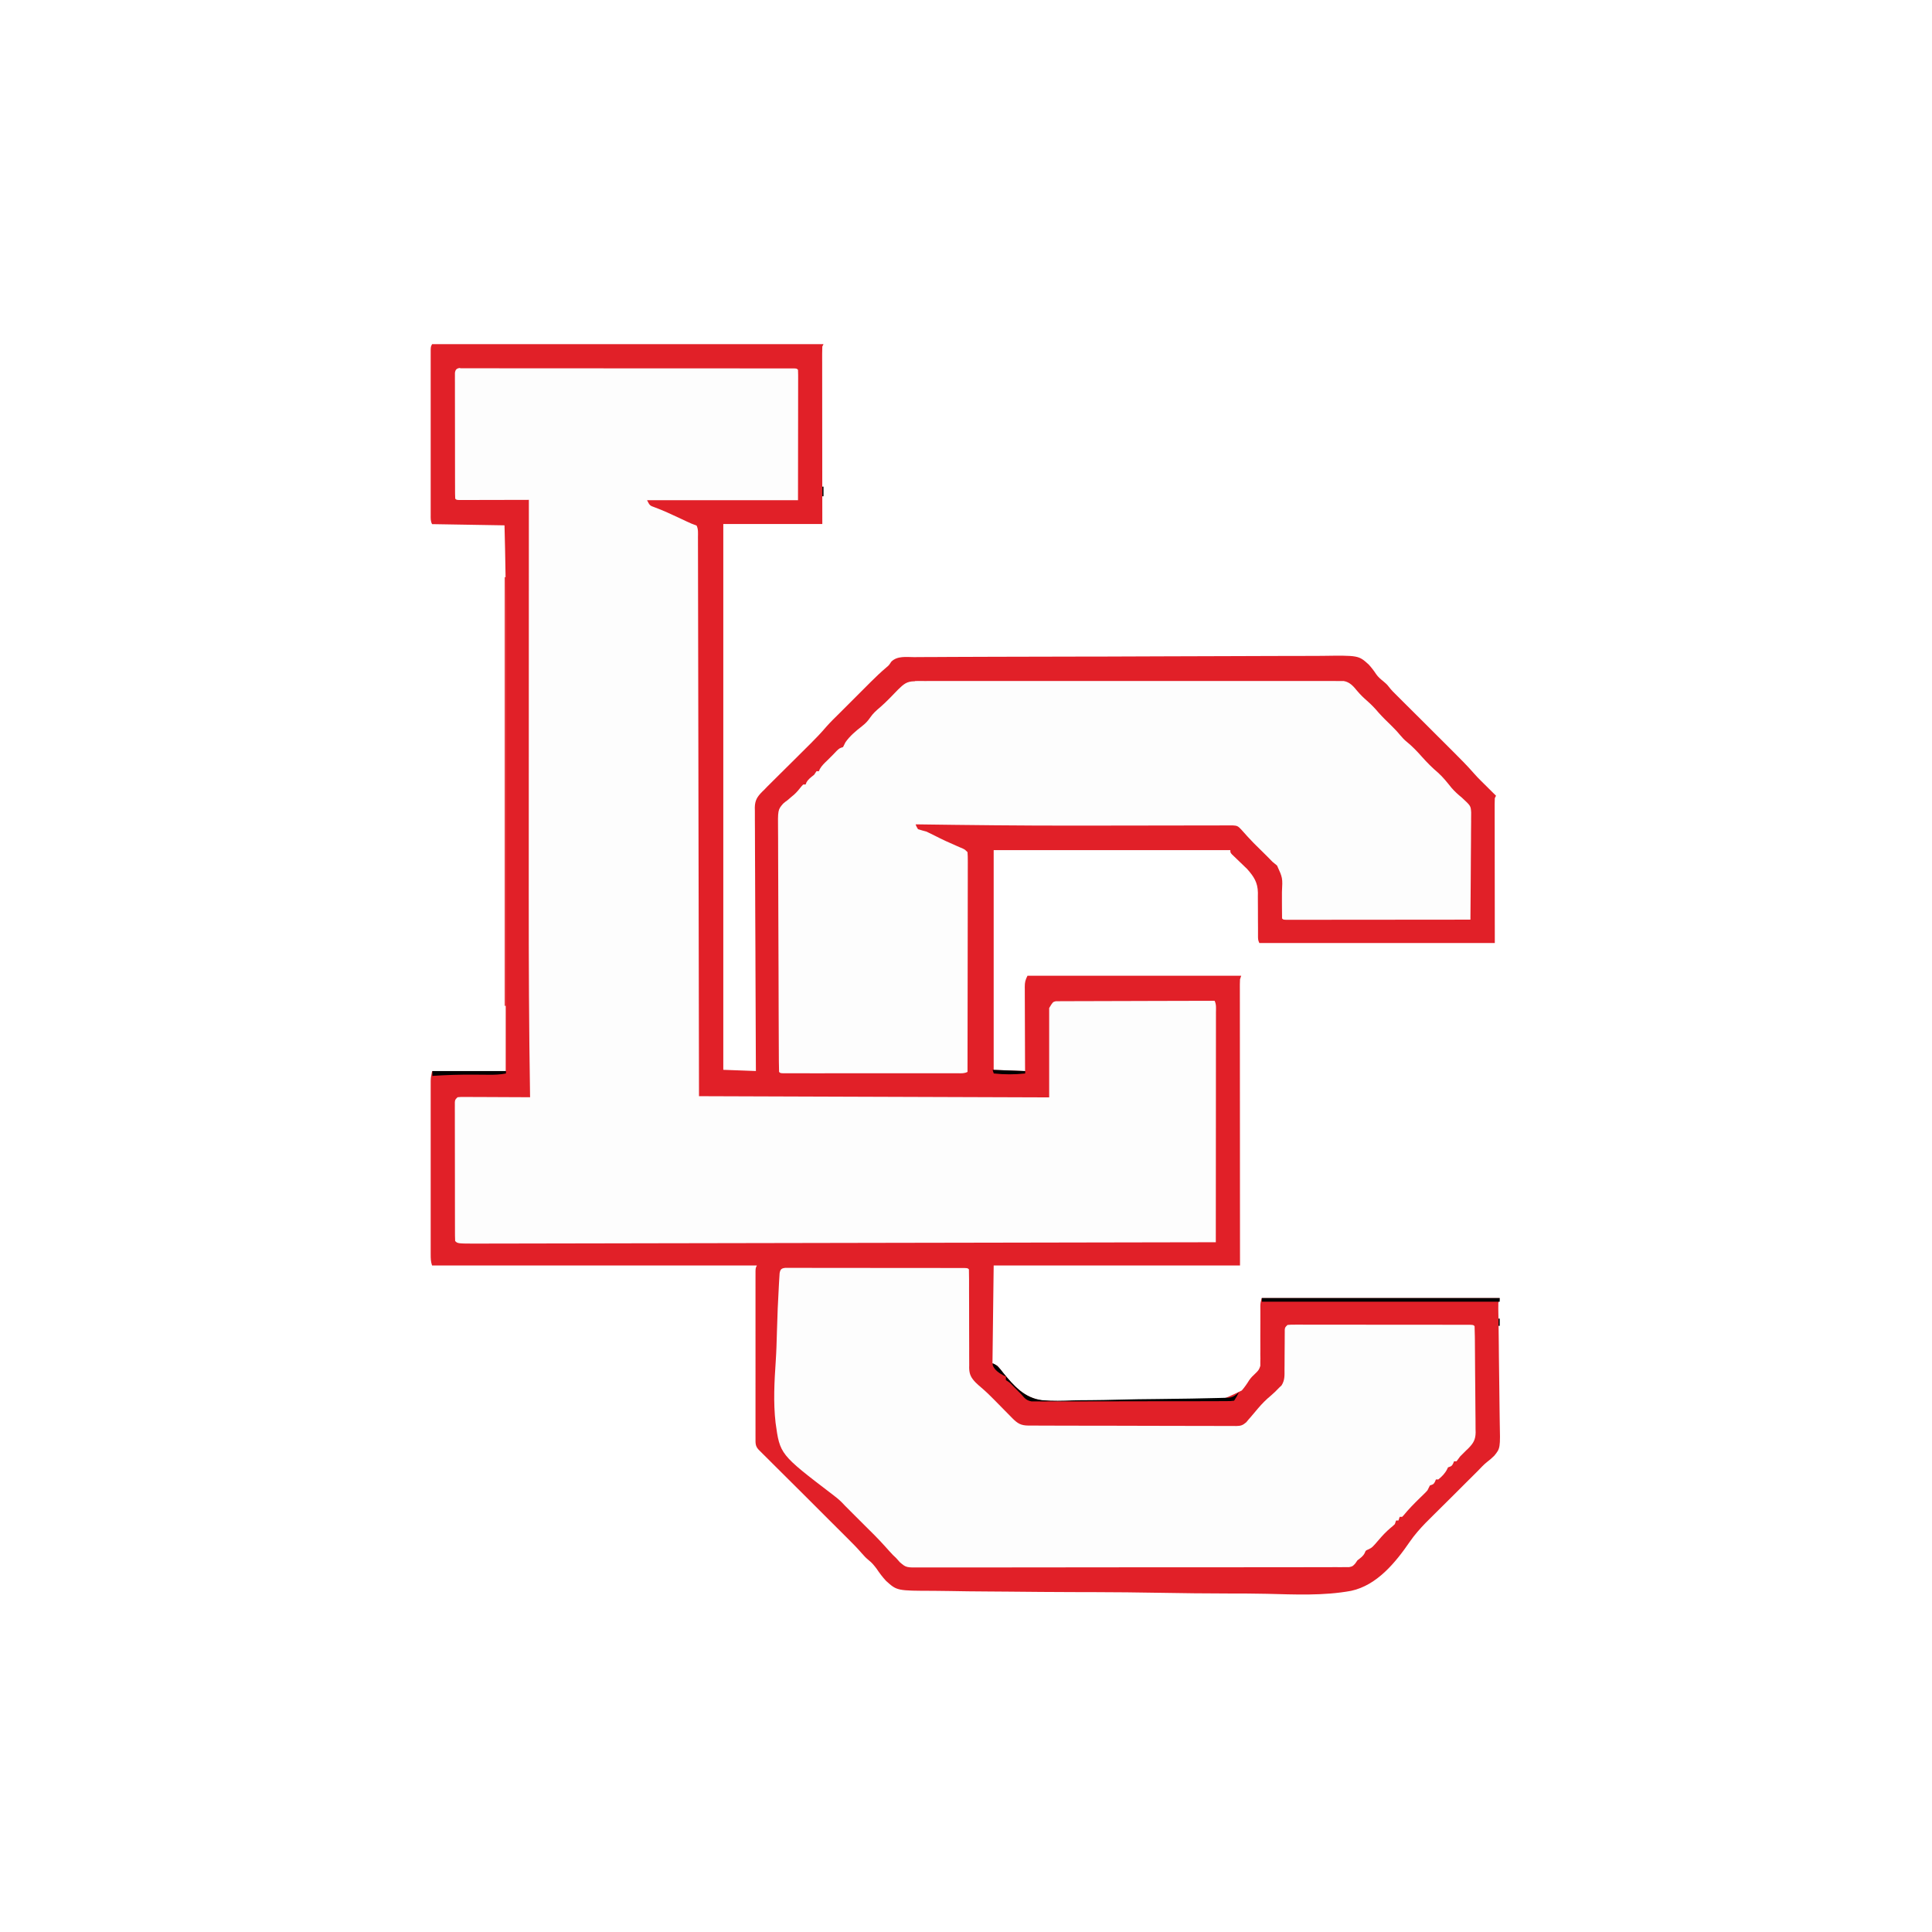
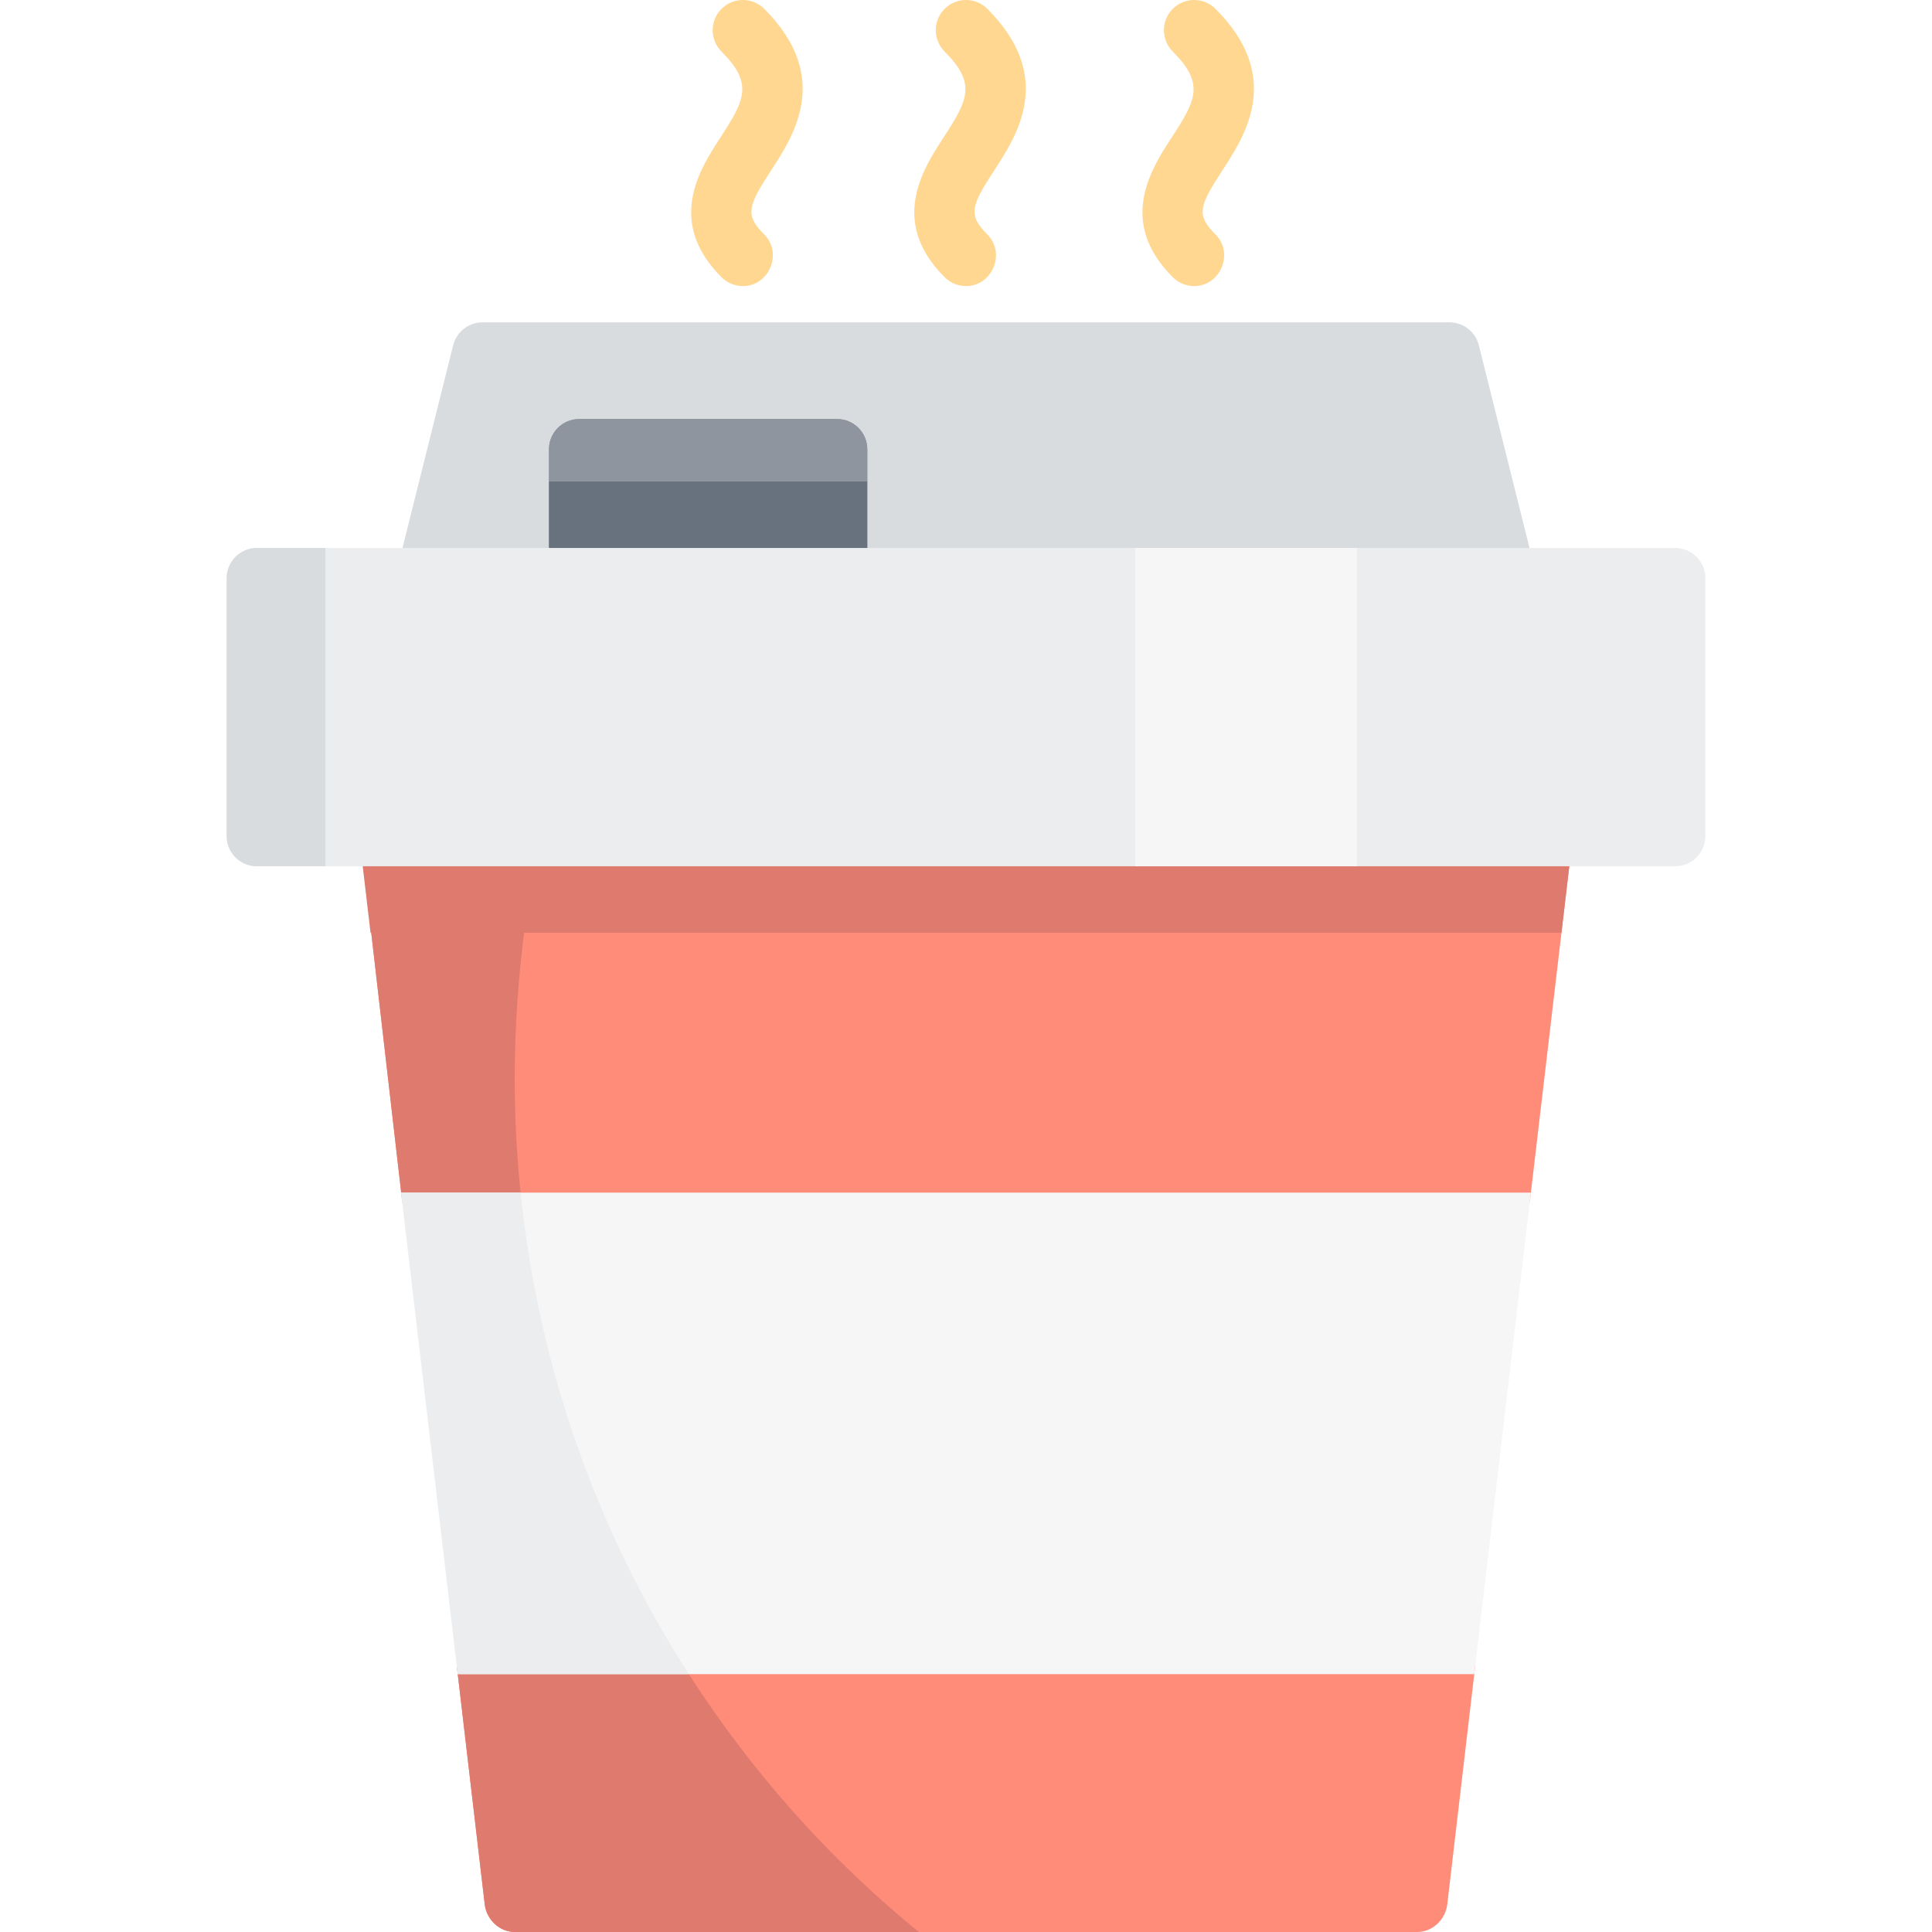
- <svg xmlns="http://www.w3.org/2000/svg" version="1.1" viewBox="0 0 1600 1232" width="1280" height="1280">
-   <path transform="translate(358,101)" d="m0 0h324c-0.33 0.66-0.66 1.32-1 2-0.094 1.94-0.122 3.88-0.12 5.82-0.001 1.24-0.003 2.48-0.004 3.76 0.004 1.38 0.007 2.76 0.011 4.14 2.82e-4 1.45 1.24e-4 2.9-4.43e-4 4.35-2.88e-4 3.94 0.006 7.88 0.013 11.8 0.006 4.11 0.007 8.23 0.008 12.3 0.003 7.79 0.011 15.6 0.021 23.4 0.013 10.5 0.019 21.1 0.025 31.6 0.009 16.6 0.029 33.2 0.048 49.8h-82v452c8.91 0.33 17.8 0.66 27 1-0.015-2.8-0.031-5.6-0.047-8.49-0.139-25.7-0.244-51.4-0.31-77.1-0.009-3.37-0.018-6.74-0.027-10.1-0.002-0.671-0.004-1.34-0.006-2.03-0.03-10.9-0.086-21.7-0.15-32.6-0.066-11.1-0.104-22.3-0.119-33.4-0.009-6.26-0.031-12.5-0.082-18.8-0.048-5.89-0.062-11.8-0.052-17.7-0.002-2.16-0.016-4.32-0.043-6.48-0.035-2.95-0.026-5.91-0.007-8.86-0.02-0.852-0.041-1.7-0.062-2.58 0.105-6.02 1.97-8.97 6.15-13.2 0.577-0.553 1.15-1.11 1.75-1.68 0.839-0.876 1.68-1.75 2.54-2.65 0.781-0.775 1.56-1.55 2.37-2.35 1.35-1.34 1.35-1.34 2.72-2.71 0.468-0.464 0.936-0.928 1.42-1.41 1.49-1.48 2.98-2.96 4.47-4.44 3.69-3.68 7.39-7.35 11.1-11 3.14-3.12 6.27-6.24 9.4-9.36 1.45-1.45 2.91-2.89 4.36-4.33 4.46-4.44 8.75-8.93 12.8-13.7 3.61-4.08 7.51-7.89 11.4-11.7 0.903-0.904 1.81-1.81 2.74-2.74 1.9-1.9 3.8-3.8 5.71-5.7 2.42-2.41 4.83-4.83 7.24-7.25 2.33-2.34 4.67-4.67 7-7 0.855-0.857 1.71-1.71 2.59-2.6 4.25-4.24 8.55-8.34 13.1-12.2 2.2-1.83 2.2-1.83 4.17-4.84 5.01-4.96 12.4-3.8 19-3.76 1.58-0.013 3.16-0.029 4.74-0.048 4.34-0.043 8.67-0.048 13-0.046 4.68-0.005 9.35-0.044 14-0.079 10.2-0.069 20.5-0.092 30.7-0.107 6.39-0.01 12.8-0.029 19.2-0.051 17.7-0.059 35.4-0.108 53.1-0.117 1.7-8.44e-4 1.7-8.44e-4 3.43-0.002 2.3-0.001 4.59-0.002 6.89-0.003 1.14-5.48e-4 2.28-0.001 3.45-0.002 1.14-5.42e-4 2.28-0.001 3.46-0.002 18.5-0.011 37-0.092 55.4-0.204 19-0.114 38-0.172 56.9-0.173 10.7-0.002 21.3-0.027 32-0.114 9.07-0.074 18.1-0.095 27.2-0.05 4.63 0.021 9.25 0.019 13.9-0.049 30.6-0.427 30.6-0.427 39 7.16 2.31 2.53 4.31 5.13 6.18 8 1.66 2.38 3.69 4.11 5.95 5.9 1.82 1.49 3.23 2.79 4.64 4.68 1.99 2.64 4.26 4.82 6.61 7.14 0.91 0.907 1.82 1.81 2.76 2.75 1.01 1.01 2.02 2.01 3.02 3.02 5.65 5.64 11.3 11.3 17 16.9 3.41 3.4 6.82 6.81 10.2 10.2 3.31 3.3 6.63 6.61 9.94 9.92 1.25 1.25 2.51 2.51 3.77 3.76 5.83 5.8 11.6 11.6 17 17.8 1.83 2.13 3.78 4.12 5.77 6.1 0.744 0.741 1.49 1.48 2.26 2.25 1.13 1.12 1.13 1.12 2.28 2.25 0.779 0.775 1.56 1.55 2.36 2.35 1.9 1.89 3.8 3.77 5.7 5.65-0.33 0.66-0.66 1.32-1 2-0.093 1.6-0.122 3.2-0.12 4.8-0.001 1.01-0.003 2.02-0.004 3.06 0.005 1.68 0.005 1.68 0.011 3.38-1.21e-4 1.19-2.41e-4 2.38-3.65e-4 3.61 7.49e-4 3.87 0.008 7.73 0.016 11.6 0.001 2.38 0.002 4.76 0.003 7.14 0.005 8.85 0.019 17.7 0.032 26.5 0.031 29.6 0.031 29.6 0.062 59.9h-195c-1.19-2.38-1.12-3.83-1.11-6.49-5.79e-4 -0.932-0.001-1.86-0.002-2.82 0.002-1.01 0.004-2.02 0.006-3.06-0.013-2.14-0.029-4.28-0.045-6.42-0.023-3.38-0.037-6.75-0.025-10.1 0.009-3.26-0.02-6.51-0.055-9.77 0.018-1.5 0.018-1.5 0.037-3.02-0.147-8.61-3.41-13.4-8.96-19.7-0.958-0.916-0.958-0.916-1.94-1.85-0.703-0.684-1.41-1.37-2.13-2.07-0.713-0.679-1.43-1.36-2.16-2.06-1.45-1.39-2.9-2.78-4.34-4.18-0.632-0.603-1.26-1.21-1.92-1.83-1.37-1.55-1.37-1.55-1.37-3.55h-196v182c8.58 0.33 17.2 0.66 26 1-0.011-2.25-0.021-4.5-0.032-6.82-0.033-7.44-0.055-14.9-0.072-22.3-0.01-4.51-0.025-9.02-0.047-13.5-0.022-4.35-0.034-8.7-0.039-13.1-0.004-1.66-0.011-3.32-0.022-4.98-0.015-2.32-0.017-4.65-0.016-6.97-0.007-0.687-0.014-1.37-0.022-2.08 0.017-3.91 0.433-5.62 2.25-9.26h177c-0.33 0.99-0.66 1.98-1 3-0.089 1.35-0.124 2.71-0.123 4.07-0.002 0.832-0.004 1.66-0.006 2.52 0.003 0.913 0.006 1.83 0.009 2.77-8.54e-4 0.97-0.002 1.94-0.003 2.94-0.002 3.27 0.004 6.53 0.009 9.8 2.82e-4 2.34 1.24e-4 4.67-4.43e-4 7.01-2.88e-4 6.35 0.006 12.7 0.013 19.1 0.006 5.96 0.007 11.9 0.008 17.9 0.002 11.8 0.009 23.6 0.018 35.4 0.009 11.5 0.016 22.9 0.021 34.4 2.68e-4 0.714 5.36e-4 1.43 8.12e-4 2.16 0.002 6.21 0.004 12.4 0.007 18.6 0.009 26.8 0.029 53.5 0.048 80.3h-204c-0.33 26.7-0.66 53.5-1 81 1.32 0.66 2.64 1.32 4 2 1.64 1.89 3.18 3.79 4.71 5.77 8.93 10.9 17.8 21 32.4 23 8.38 0.807 16.8 0.666 25.2 0.431 4.62-0.105 9.24-0.071 13.9-0.058 7.74 0.002 15.5-0.098 23.2-0.265 8.91-0.191 17.8-0.232 26.7-0.192 8.64 0.037 17.3-0.018 25.9-0.118 3.65-0.042 7.29-0.055 10.9-0.044 21.3 0.905 21.3 0.905 39.6-8.04 2.28-2.67 4.23-5.43 6.06-8.43 1.51-2.21 3.2-3.86 5.17-5.67 2.31-2.23 3.13-3.1 4.08-6.25-7.96e-4 -0.949-0.002-1.9-0.002-2.88 0.016-1.09 0.033-2.18 0.049-3.3-0.026-1.73-0.026-1.73-0.053-3.5 0.01-1.2 0.02-2.4 0.03-3.64 0.025-3.82 0.003-7.65-0.022-11.5 0.007-3.84 0.023-7.67 0.042-11.5 0.008-2.38 0.008-4.77-0.003-7.15-0.004-1.62-0.004-1.62-0.008-3.27-0.006-0.947-0.011-1.89-0.017-2.87 0.111-2.52 0.111-2.52 1.11-6.52h197c-0.33 1.32-0.66 2.64-1 4-0.065 1.66-0.075 3.33-0.046 4.99 0.022 1.51 0.022 1.51 0.044 3.05 0.031 1.65 0.031 1.65 0.063 3.33 0.036 2.41 0.072 4.82 0.108 7.22 0.02 1.28 0.041 2.55 0.062 3.87 0.059 4 0.104 8.01 0.142 12 0.006 0.677 0.013 1.35 0.019 2.05 0.026 2.79 0.051 5.58 0.077 8.38 0.072 7.91 0.162 15.8 0.307 23.7 0.115 6.29 0.19 12.6 0.219 18.9 0.017 3.32 0.059 6.64 0.138 9.96 0.524 22.9 0.524 22.9-4.52 29.1-1.88 1.9-3.91 3.6-6.03 5.22-2.74 2.17-5.07 4.75-7.49 7.26-1.02 1.03-2.05 2.05-3.08 3.07-2.21 2.19-4.41 4.38-6.61 6.57-3.55 3.53-7.1 7.07-10.6 10.6-4.14 4.11-8.27 8.23-12.4 12.3-1.63 1.63-3.27 3.25-4.91 4.88-1.02 1.01-2.03 2.02-3.05 3.04-0.875 0.87-1.75 1.74-2.65 2.64-4.76 4.95-9.21 9.96-13.1 15.6-11.8 17.2-27.2 36.1-48.6 40.7-22.8 4.21-46.7 3.03-69.7 2.47-10.6-0.249-21.2-0.26-31.8-0.265-18.9-0.016-37.9-0.234-56.8-0.572-18.3-0.327-36.6-0.518-55-0.554-1.13-0.002-2.27-0.004-3.43-0.007-1.7-0.003-1.7-0.003-3.43-0.007-2.28-0.004-4.55-0.009-6.83-0.013-1.12-0.002-2.25-0.004-3.4-0.007-17.6-0.04-35.1-0.2-52.7-0.375-6.33-0.061-12.7-0.106-19-0.139-10-0.052-20.1-0.156-30.1-0.367-4.57-0.095-9.14-0.167-13.7-0.169-30.2-0.046-30.2-0.046-39.2-8.14-3.02-3.24-5.57-6.65-8.01-10.3-2.03-2.64-3.69-4.76-6.31-6.81-2.28-1.86-3.95-3.57-5.83-5.79-3.89-4.5-8.03-8.7-12.3-12.9-0.809-0.808-1.62-1.62-2.45-2.45-1.74-1.74-3.49-3.48-5.23-5.21-2.76-2.75-5.51-5.5-8.27-8.25-5.84-5.83-11.7-11.7-17.5-17.5-6.79-6.77-13.6-13.5-20.4-20.3-2.72-2.71-5.44-5.42-8.17-8.13-1.66-1.65-3.31-3.3-4.97-4.96-0.762-0.756-1.52-1.51-2.31-2.29-0.69-0.69-1.38-1.38-2.09-2.09-0.602-0.6-1.2-1.2-1.82-1.82-2.76-3-2.53-5.36-2.53-9.33-0.003-1.24-0.006-2.47-0.009-3.75 0.002-1.38 0.004-2.76 0.006-4.13-0.001-1.45-0.003-2.89-0.005-4.34-0.005-3.93-0.003-7.86 3.79e-4 -11.8 0.003-4.11 1.85e-4 -8.22-0.001-12.3-0.002-6.9 5.83e-4 -13.8 0.005-20.7 0.005-7.99 0.004-16-0.002-24-0.005-6.85-0.005-13.7-0.003-20.5 0.002-4.09 0.002-8.19-0.002-12.3-0.003-3.85-8.98e-4 -7.7 0.005-11.5 0.001-1.41 9.36e-4 -2.83-0.001-4.24-0.003-1.93 0.001-3.85 0.006-5.78 3.77e-4 -1.08 7.54e-4 -2.16 0.001-3.27 0.126-2.54 0.126-2.54 1.13-4.54h-269c-1.09-3.28-1.13-5.68-1.13-9.14-0.004-1.93-0.004-1.93-0.009-3.89 0.002-1.43 0.004-2.85 0.006-4.28-0.001-1.5-0.003-3-0.005-4.5-0.005-4.08-0.003-8.15 3.79e-4 -12.2 0.003-4.26 1.84e-4 -8.53-0.001-12.8-0.002-7.16 5.81e-4 -14.3 0.005-21.5 0.005-8.28 0.004-16.6-0.002-24.8-0.005-7.11-0.005-14.2-0.003-21.3 0.002-4.25 0.002-8.49-0.002-12.7-0.003-3.99-8.81e-4 -7.99 0.005-12 0.001-1.47 9.44e-4 -2.93-0.001-4.4-0.003-2 0.001-4 0.006-6 3.77e-4 -1.12 7.54e-4 -2.24 0.001-3.39 0.126-3 0.126-3 1.13-8h61c0.023-51.4 0.041-103 0.051-154 0.001-6.09 0.003-12.2 0.004-18.3 3.93e-4 -1.82 3.93e-4 -1.82 7.95e-4 -3.67 0.004-19.5 0.012-39.1 0.021-58.6 0.009-20.1 0.015-40.2 0.017-60.3 0.001-12.4 0.006-24.7 0.014-37.1 0.005-8.52 0.007-17 0.006-25.6-6.3e-4 -4.89 2.16e-4 -9.78 0.006-14.7 0.028-26.6-0.424-53.2-1.12-79.8-29.7-0.495-29.7-0.495-60-1-1.34-2.68-1.13-4.73-1.13-7.73-0.004-1.83-0.004-1.83-0.009-3.7 0.002-1.36 0.004-2.72 0.006-4.08-0.001-1.43-0.003-2.85-0.005-4.28-0.005-3.88-0.003-7.76 3.79e-4 -11.6 0.003-4.05 1.85e-4 -8.1-0.001-12.2-0.002-6.81 5.83e-4 -13.6 0.005-20.4 0.005-7.88 0.004-15.8-0.002-23.6-0.005-6.75-0.005-13.5-0.003-20.3 0.002-4.04 0.002-8.08-0.002-12.1-0.003-3.8-8.97e-4 -7.59 0.005-11.4 0.001-1.4 9.36e-4 -2.79-0.001-4.19-0.003-1.9 0.001-3.8 0.006-5.7 3.77e-4 -1.06 7.54e-4 -2.13 0.001-3.23 0.126-2.51 0.126-2.51 1.13-4.51z" fill="#E12028" />
-   <path transform="translate(381 121)" d="m0 0c1.28 3.26e-4 1.28 3.26e-4 2.58 6.59e-4 0.982-0.005 1.96-0.009 2.98-0.014 1.63 0.008 1.63 0.008 3.29 0.016 1.15-0.002 2.3-0.005 3.48-0.007 3.2-0.005 6.39-3.29e-4 9.59 0.008 3.44 0.007 6.89 0.002 10.3-0.002 6.75-0.005 13.5 6.09e-4 20.3 0.01 7.85 0.01 15.7 0.01 23.6 0.01 14-5.01e-4 28 0.009 42 0.023 13.6 0.014 27.2 0.021 40.8 0.021 0.838-4e-5 1.68-7.99e-5 2.54-1.21e-4 0.837-4.04e-5 1.67-8.07e-5 2.54-1.22e-4 15.5-6.89e-4 30.9 0.005 46.4 0.014 5.48 0.003 11 0.004 16.4 0.005 6.67 6.81e-4 13.3 0.005 20 0.014 3.41 0.005 6.82 0.008 10.2 0.006 3.69-4.87e-4 7.37 0.005 11.1 0.012 1.09-0.002 2.18-0.003 3.3-0.005 0.98 0.003 1.96 0.006 2.97 0.01 1.28 0.001 1.28 0.001 2.58 0.002 1.92 0.126 1.92 0.126 2.92 1.13 0.096 1.4 0.122 2.81 0.12 4.22 0.001 0.908 0.003 1.82 0.004 2.75-0.004 1.01-0.007 2.02-0.011 3.06 1.81e-4 1.61 1.81e-4 1.61 3.65e-4 3.24-7.49e-4 3.48-0.008 6.97-0.016 10.5-0.001 2.14-0.002 4.29-0.003 6.43-0.005 7.97-0.019 15.9-0.032 23.9-0.021 17.8-0.041 35.6-0.062 53.9h-125c2.15 4.3 2.27 4.49 6.44 5.94 7.01 2.58 13.7 5.73 20.5 8.9 0.675 0.316 1.35 0.632 2.04 0.958 1.33 0.625 2.66 1.25 3.99 1.88 2.66 1.25 5.25 2.39 8.04 3.32 1.53 3.06 1.14 6.25 1.14 9.6 0.003 0.798 0.006 1.6 0.009 2.42 0.008 2.7 0.01 5.4 0.011 8.1 0.005 1.94 0.01 3.89 0.015 5.83 0.014 5.37 0.021 10.7 0.027 16.1 0.008 5.78 0.022 11.6 0.035 17.3 0.022 10 0.04 20 0.056 30.1 0.023 14.5 0.051 29 0.08 43.5 0.048 23.5 0.091 47 0.131 70.5 0.039 22.8 0.081 45.7 0.125 68.5 0.003 1.44 0.006 2.87 0.008 4.31 0.021 11.1 0.043 22.2 0.065 33.3 0.106 54.5 0.202 109 0.299 163 95.7 0.33 191 0.66 290 1v-74c3-5 3-5 5.46-5.63 0.985-0.003 1.97-0.006 2.99-0.008 1.13-0.015 2.26-0.031 3.43-0.046 1.24 0.009 2.48 0.017 3.76 0.026 1.31-0.011 2.61-0.021 3.96-0.032 3.59-0.028 7.17-0.026 10.8-0.018 3.75 0.003 7.5-0.022 11.2-0.044 7.1-0.037 14.2-0.05 21.3-0.053 8.08-0.005 16.2-0.038 24.2-0.073 16.6-0.072 33.2-0.108 49.9-0.122 1.55 3.1 1.13 6.36 1.12 9.76 8.54e-4 0.81 0.002 1.62 0.003 2.46 0.002 2.73-0.004 5.46-0.009 8.19-2.82e-4 1.95-1.24e-4 3.9 4.43e-4 5.85 2.88e-4 5.31-0.006 10.6-0.013 15.9-0.006 5.54-0.007 11.1-0.008 16.6-0.003 10.5-0.011 21-0.021 31.5-0.011 12-0.017 23.9-0.022 35.9-0.011 24.6-0.028 49.2-0.05 73.8-59 0.112-118 0.224-177 0.328-0.873 0.002-1.75 0.003-2.64 0.005-19 0.034-37.9 0.067-56.9 0.1-9.3 0.016-18.6 0.033-27.9 0.049-0.926 0.002-1.85 0.003-2.8 0.005-30 0.053-60 0.109-90 0.166-30.8 0.059-61.7 0.115-92.5 0.167-4.35 0.007-8.71 0.015-13.1 0.022-0.857 0.001-1.71 0.003-2.6 0.004-13.8 0.024-27.6 0.05-41.4 0.079-13.9 0.028-27.7 0.053-41.6 0.074-8.24 0.013-16.5 0.028-24.7 0.047-6.15 0.014-12.3 0.023-18.5 0.03-2.49 0.004-4.98 0.009-7.47 0.016-3.38 0.01-6.76 0.013-10.1 0.015-0.971 0.004-1.94 0.008-2.94 0.013-15.7-0.014-15.7-0.014-17.8-2.12-0.1-1.51-0.131-3.03-0.134-4.55-0.004-0.983-0.009-1.97-0.013-2.98 4.53e-4 -1.09 9.06e-4 -2.17 0.001-3.29-0.003-1.14-0.007-2.28-0.01-3.45-0.01-3.78-0.011-7.57-0.013-11.4-0.003-2.62-0.007-5.23-0.01-7.85-0.006-5.49-0.008-11-0.007-16.5 6.01e-4 -6.36-0.01-12.7-0.026-19.1-0.015-6.11-0.018-12.2-0.018-18.3-0.001-2.6-0.006-5.2-0.013-7.81-0.01-3.63-0.007-7.26-8.95e-4 -10.9-0.006-1.09-0.011-2.17-0.017-3.29 0.004-0.986 0.008-1.97 0.013-2.99-5.45e-4 -0.86-0.001-1.72-0.002-2.61 0.249-2.07 0.249-2.07 2.25-4.07 2.52-0.241 2.52-0.241 5.73-0.227 1.22 2.42e-4 2.44 4.83e-4 3.69 7.32e-4 1.29 0.01 2.57 0.021 3.89 0.031 1.77 0.003 1.77 0.003 3.57 0.006 2.6 0.006 5.19 0.017 7.79 0.033 6.99 0.042 14 0.069 21 0.097 1.4 0.006 2.79 0.011 4.19 0.017 3.39 0.014 6.77 0.028 10.2 0.042-0.012-0.758-0.025-1.52-0.037-2.3-0.881-54.8-1.1-110-1.07-164 0.007-11.4 0.009-22.8 0.01-34.2 0.002-20.3 0.009-40.7 0.018-61 0.009-19.7 0.016-39.4 0.021-59.1 2.63e-4 -1.23 5.25e-4 -2.45 7.96e-4 -3.71 0.001-6.15 0.003-12.3 0.004-18.4 0.01-50.6 0.028-101 0.05-152-0.749 0.002-1.5 0.004-2.27 0.007-7.05 0.02-14.1 0.035-21.1 0.045-3.62 0.005-7.25 0.012-10.9 0.024-3.49 0.011-6.99 0.017-10.5 0.019-1.99 0.003-3.98 0.011-5.96 0.018-1.2 7.55e-5 -2.4 1.51e-4 -3.64 2.29e-4 -1.6 0.003-1.6 0.003-3.22 0.007-2.4-0.12-2.4-0.12-3.4-1.12-0.1-1.37-0.131-2.75-0.134-4.13-0.004-0.89-0.009-1.78-0.013-2.7 4.53e-4 -0.984 9.06e-4 -1.97 0.001-2.98-0.003-1.03-0.007-2.06-0.01-3.12-0.01-3.43-0.011-6.85-0.013-10.3-0.003-2.37-0.007-4.74-0.01-7.11-6e-3 -4.98-0.008-9.95-0.007-14.9 1.02e-4 -6.39-0.014-12.8-0.031-19.2-0.011-4.9-0.013-9.79-0.013-14.7-0.001-2.36-0.006-4.71-0.013-7.07-0.01-3.29-0.007-6.58-8.95e-4 -9.87-0.006-0.982-0.011-1.96-0.017-2.98 0.004-0.893 0.008-1.79 0.013-2.71-5.45e-4 -0.779-0.001-1.56-0.002-2.36 0.374-2.86 1.47-3.8 4.3-4.15z" fill="#FDFDFD" />
-   <path transform="translate(758 380)" d="m0 0c1.27-0.01 2.55-0.021 3.86-0.032 1.41 0.009 2.82 0.018 4.24 0.027 1.5-0.005 3-0.011 4.51-0.019 4.13-0.017 8.26-0.008 12.4 0.004 4.45 0.009 8.91-0.005 13.4-0.016 8.72-0.018 17.4-0.014 26.2-0.002 7.09 0.009 14.2 0.01 21.3 0.006 1.01-6.13e-4 2.02-0.001 3.05-0.002 2.05-0.001 4.1-0.003 6.14-0.004 19.2-0.011 38.4 0.002 57.6 0.023 16.5 0.018 33 0.015 49.5-0.004 19.1-0.021 38.3-0.03 57.4-0.018 2.04 0.001 4.08 0.003 6.12 0.004 1 6.17e-4 2.01 0.001 3.04 0.002 7.08 0.003 14.2-0.002 21.2-0.012 8.63-0.011 17.3-0.008 25.9 0.013 4.4 0.011 8.81 0.015 13.2 0.001 4.03-0.012 8.06-0.005 12.1 0.016 1.46 0.004 2.92 0.002 4.38-0.007 1.98-0.012 3.96 0.003 5.94 0.019 1.1 6.49e-4 2.2 0.001 3.34 0.002 5.11 0.87 8.03 4.38 11.2 8.25 2.57 3.02 5.25 5.66 8.25 8.25 3.47 3.01 6.45 6.15 9.41 9.66 3.29 3.7 6.84 7.14 10.4 10.6 2.6 2.56 5.08 5.13 7.39 7.95 1.86 2.24 3.57 4.04 5.82 5.86 4.56 3.71 8.53 7.92 12.4 12.3 4.18 4.66 8.41 8.97 13.2 13 4.23 3.78 7.75 8.28 11.3 12.7 2.63 3.02 5.42 5.5 8.5 8.03 7.3 6.75 7.3 6.75 7.66 12.2 0.014 1.66 0.001 3.31-0.034 4.97 7.3e-4 0.908 0.001 1.82 0.002 2.75-0.003 2.99-0.042 5.97-0.082 8.96-0.009 2.08-0.016 4.15-0.021 6.23-0.019 5.45-0.068 10.9-0.124 16.4-0.051 5.57-0.074 11.1-0.099 16.7-0.054 10.9-0.139 21.8-0.244 32.8-20.2 0.023-40.4 0.041-60.6 0.052-9.37 0.005-18.7 0.012-28.1 0.024-8.17 0.01-16.3 0.016-24.5 0.019-4.33 0.001-8.66 0.004-13 0.012-4.07 0.007-8.14 0.009-12.2 0.007-1.5 2.76e-4 -3 0.002-4.49 0.006-2.04 0.005-4.07 0.003-6.11 0.001-1.14 9.22e-4 -2.28 0.002-3.46 0.003-2.54-0.123-2.54-0.123-3.54-1.12-0.074-2.79-0.088-5.56-0.07-8.35-0.009-1.74-0.019-3.48-0.031-5.21-0.017-2.74-0.024-5.48 0.002-8.23 0.612-11.8 0.612-11.8-4.04-22-1.25-1.09-2.54-2.15-3.86-3.17-1.13-1.14-2.25-2.29-3.35-3.45-1.09-1.08-2.18-2.16-3.27-3.24-0.82-0.813-0.82-0.813-1.66-1.64-2.43-2.41-4.86-4.81-7.29-7.21-3.54-3.59-6.86-7.37-10.2-11.1-2.58-2.72-3.29-3.29-7.01-3.45-1.81 0.003-1.81 0.003-3.66 0.007-0.672-1.49e-4 -1.34-2.98e-4 -2.04-4.51e-4 -2.27 6.98e-4 -4.53 0.009-6.8 0.016-1.62 0.002-3.25 0.003-4.87 0.004-3.52 0.003-7.04 0.009-10.6 0.018-5.67 0.014-11.3 0.019-17 0.024-14.2 0.013-28.3 0.037-42.5 0.061-13.8 0.024-27.5 0.042-41.3 0.052-1.46 0.001-1.46 0.001-2.95 0.002-43.5 0.033-87-0.436-131-1.06 0.777 2 0.777 2 2 4 2.31 0.75 4.65 1.41 7 2 2.32 1.07 4.61 2.2 6.88 3.38 6.11 3.13 12.3 5.99 18.6 8.68 0.812 0.352 1.62 0.704 2.46 1.07 1.1 0.468 1.1 0.468 2.21 0.945 1.85 0.93 1.85 0.93 3.85 2.93 0.193 2.42 0.261 4.73 0.241 7.15 0.002 0.745 0.003 1.49 0.005 2.26 0.003 2.51-0.008 5.02-0.019 7.53-5.64e-4 1.79-2.48e-4 3.59 8.85e-4 5.38 5.76e-4 4.88-0.011 9.76-0.025 14.6-0.013 5.1-0.014 10.2-0.016 15.3-0.006 9.65-0.023 19.3-0.043 29-0.022 11-0.033 22-0.043 33-0.021 22.6-0.056 45.2-0.101 67.8-2.75 1.38-4.96 1.13-8.04 1.13-1.29 0.003-2.58 0.006-3.91 0.009-1.44-0.002-2.87-0.004-4.31-0.006-1.51 0.001-3.01 0.003-4.52 0.005-4.1 0.005-8.19 0.003-12.3-3.79e-4 -4.28-0.003-8.56-1.86e-4 -12.8 0.001-7.19 0.002-14.4-5.83e-4 -21.6-0.005-8.32-0.005-16.6-0.004-25 0.002-7.13 0.005-14.3 0.005-21.4 0.003-4.27-0.002-8.53-0.002-12.8 0.002-4.01 0.003-8.02 9.04e-4 -12-0.005-1.48-0.001-2.95-9.33e-4 -4.43 0.001-2.01 0.003-4.01-0.001-6.02-0.006-1.69-5.66e-4 -1.69-5.66e-4 -3.41-0.001-2.51-0.126-2.51-0.126-3.51-1.13-0.113-2.78-0.161-5.53-0.167-8.3-0.009-1.32-0.009-1.32-0.018-2.67-0.018-2.98-0.029-5.95-0.04-8.93-0.011-2.13-0.023-4.25-0.035-6.38-0.037-7-0.062-14-0.085-21-0.006-1.79-0.006-1.79-0.012-3.61-0.036-11.2-0.068-22.4-0.089-33.7-0.028-14.4-0.078-28.7-0.16-43.1-0.056-10.1-0.085-20.2-0.094-30.3-0.006-6.03-0.024-12.1-0.071-18.1-0.044-5.68-0.054-11.4-0.039-17-3.29e-4 -2.08-0.013-4.16-0.038-6.25-0.203-17.7-0.203-17.7 4.18-22.8 1.82-1.57 1.82-1.57 3.67-2.89 1.19-1.02 2.38-2.04 3.56-3.06 0.572-0.468 1.14-0.936 1.73-1.42 2.43-2.17 4.42-4.64 6.44-7.2 0.416-0.436 0.833-0.871 1.26-1.32h2c0.227-0.577 0.454-1.15 0.688-1.75 1.64-2.82 3.75-4.26 6.31-6.25 0.66-0.99 1.32-1.98 2-3h2c0.227-0.557 0.454-1.11 0.688-1.69 1.69-2.97 3.84-4.96 6.31-7.31 0.825-0.825 1.65-1.65 2.5-2.5 0.825-0.825 1.65-1.65 2.5-2.5 1.3-1.36 1.3-1.36 2.62-2.75 2.38-2.25 2.38-2.25 5.38-3.25 0.704-1.31 1.36-2.65 2-4 3.71-5.28 8.63-9.36 13.7-13.3 2.72-2.13 4.79-4.21 6.7-7.06 2.37-3.5 5.15-5.97 8.38-8.67 5.2-4.52 9.93-9.58 14.7-14.5 4.6-4.48 7.17-6.94 13.8-6.95z" fill="#FDFDFD" />
-   <path transform="translate(651 866)" d="m0 0c1.69 8.17e-4 1.69 8.17e-4 3.41 0.002 1.29-0.004 2.58-0.008 3.91-0.013 1.44 0.005 2.87 0.011 4.31 0.017 1.51-0.001 3.01-0.003 4.52-0.006 4.1-0.005 8.19 0.003 12.3 0.013 4.28 0.009 8.56 0.007 12.8 0.007 7.19 9.37e-4 14.4 0.01 21.6 0.023 8.32 0.016 16.6 0.021 25 0.02 7.99-6.09e-4 16 0.004 24 0.013 3.41 0.004 6.81 0.005 10.2 0.006 4.01 1e-3 8.02 0.007 12 0.017 1.48 0.003 2.95 0.004 4.43 0.004 2.01-4.87e-4 4.01 0.006 6.02 0.012 1.12 0.002 2.25 0.003 3.41 0.005 2.51 0.129 2.51 0.129 3.51 1.13 0.093 2.7 0.122 5.38 0.11 8.08 5.43e-4 1.76 0.001 3.51 0.002 5.27-0.001 0.937-0.003 1.87-0.004 2.84-0.004 4.95 0.022 9.89 0.043 14.8 0.024 6.3 0.04 12.6 0.025 18.9-0.012 5.08 0.006 10.2 0.042 15.3 0.009 1.94 0.007 3.87-0.006 5.81-0.017 2.72 0.003 5.43 0.032 8.15-0.014 0.796-0.028 1.59-0.042 2.41 0.11 5.42 1.58 8.15 5.33 12.1 1.65 1.56 3.28 3.1 5.05 4.53 3.7 3.15 7.12 6.5 10.5 9.95 0.539 0.544 1.08 1.09 1.63 1.65 2.24 2.27 4.48 4.54 6.71 6.82 1.65 1.68 3.31 3.36 4.97 5.03 0.501 0.515 1 1.03 1.52 1.56 4.36 4.39 7.07 6.07 13.3 6.14 0.697-0.002 1.39-0.005 2.11-0.007 0.747 0.005 1.49 0.011 2.26 0.016 2.5 0.015 5.01 0.016 7.51 0.016 1.8 0.008 3.59 0.016 5.39 0.025 4.88 0.022 9.76 0.031 14.6 0.036 3.05 0.004 6.09 0.01 9.14 0.017 10.6 0.025 21.3 0.037 31.9 0.041 9.91 0.004 19.8 0.034 29.7 0.075 8.51 0.035 17 0.05 25.5 0.051 5.08 7.94e-4 10.2 0.01 15.2 0.038 4.78 0.026 9.56 0.028 14.3 0.012 1.75-0.002 3.51 0.005 5.26 0.021 2.39 0.02 4.79 0.01 7.18-0.008 1.04 0.02 1.04 0.02 2.11 0.04 3.84-0.067 5.31-0.566 8.29-3.08 0.702-0.848 1.4-1.7 2.13-2.57 0.77-0.86 0.77-0.86 1.55-1.74 0.436-0.519 0.871-1.04 1.32-1.57 0.504-0.593 1.01-1.19 1.53-1.8 1.1-1.3 2.19-2.6 3.29-3.91 3.33-3.9 6.73-7.35 10.7-10.6 2.36-1.98 4.51-4.13 6.63-6.37 0.697-0.664 1.39-1.33 2.11-2.01 2.75-4.35 2.45-8.2 2.43-13.3 0.012-0.987 0.024-1.97 0.036-2.99 0.035-3.15 0.044-6.29 0.05-9.43 0.016-3.16 0.038-6.31 0.072-9.47 0.02-1.96 0.029-3.92 0.027-5.89 0.007-0.885 0.014-1.77 0.021-2.68 0.001-0.78 0.003-1.56 0.004-2.36 0.252-1.92 0.252-1.92 2.25-3.92 2.65-0.249 2.65-0.249 6.08-0.247 1.3-0.004 2.59-0.008 3.93-0.013 1.45 0.005 2.89 0.011 4.34 0.017 1.52-0.001 3.03-0.003 4.55-0.006 4.12-0.005 8.25 0.003 12.4 0.013 4.31 0.009 8.62 0.007 12.9 0.007 7.23 9.37e-4 14.5 0.01 21.7 0.023 8.38 0.016 16.8 0.021 25.1 0.02 8.04-6.09e-4 16.1 0.004 24.1 0.013 3.43 0.004 6.86 0.005 10.3 0.006 4.03 1e-3 8.07 0.007 12.1 0.017 1.48 0.003 2.97 0.004 4.45 0.004 2.02-4.87e-4 4.04 0.006 6.05 0.012 1.7 0.003 1.7 0.003 3.43 0.005 2.52 0.129 2.52 0.129 3.52 1.13 0.133 2.91 0.2 5.8 0.225 8.71 0.011 0.914 0.023 1.83 0.035 2.77 0.111 9.58 0.158 19.2 0.201 28.7 0.022 4.55 0.064 9.09 0.123 13.6 0.071 5.49 0.108 11 0.12 16.5 0.01 2.09 0.033 4.18 0.068 6.27 0.046 2.93 0.048 5.86 0.04 8.8 0.024 0.858 0.047 1.72 0.071 2.6-0.083 6.06-1.9 9.03-6.11 13.3-0.585 0.555-1.17 1.11-1.77 1.68l-2.75 2.75c-0.742 0.743-1.49 1.48-2.25 2.25-0.557 0.763-1.11 1.53-1.69 2.31-0.433 0.557-0.866 1.11-1.31 1.69h-2c-0.268 0.639-0.536 1.28-0.812 1.94-1.19 2.06-1.19 2.06-4.19 3.06-0.268 0.557-0.536 1.11-0.812 1.69-1.72 3.35-4.27 5.94-7.19 8.31h-2c-0.268 0.639-0.536 1.28-0.812 1.94-1.19 2.06-1.19 2.06-4.19 3.06-0.704 1.31-1.37 2.65-2 4-1.4 1.61-1.4 1.61-3.01 3.17-0.59 0.579-1.18 1.16-1.79 1.75-0.934 0.903-0.934 0.903-1.89 1.82-4.59 4.5-9.02 9-13.1 14-0.407 0.415-0.815 0.83-1.23 1.26h-2c-0.33 0.99-0.66 1.98-1 3h-2c-0.33 0.99-0.66 1.98-1 3-1.6 1.54-1.6 1.54-3.62 3.19-3.63 3.07-6.7 6.34-9.78 9.95-5.37 6.26-5.37 6.26-8.78 7.92-1.97 0.794-1.97 0.794-2.75 2.81-1.43 2.87-3.55 4.15-6.06 6.12-0.585 0.854-1.17 1.71-1.77 2.59-2.23 2.41-2.23 2.41-5.09 3.04-1.12 0.002-2.24 0.004-3.39 0.006-1.29 0.014-2.58 0.029-3.91 0.043-1.44-0.009-2.87-0.019-4.31-0.03-1.52 0.007-3.05 0.017-4.57 0.028-4.19 0.025-8.39 0.018-12.6 0.007-4.52-0.007-9.04 0.014-13.6 0.032-8.86 0.03-17.7 0.033-26.6 0.025-7.2-0.006-14.4-0.003-21.6 0.007-1.02 0.001-2.05 0.003-3.1 0.004-2.08 0.003-4.16 0.005-6.24 0.008-19.5 0.025-39 0.017-58.6-5.7e-4 -17.9-0.015-35.7 0.009-53.6 0.052-18.3 0.044-36.7 0.062-55 0.051-10.3-0.005-20.6-6.52e-4 -30.9 0.031-8.77 0.027-17.5 0.029-26.3-8.61e-4 -4.47-0.014-8.95-0.018-13.4 0.01-4.1 0.025-8.19 0.017-12.3-0.017-1.48-0.006-2.96-0.001-4.44 0.017-12.4 0.144-12.4 0.144-17.6-4.31-1.1-1.17-2.18-2.36-3.22-3.59-0.804-0.763-1.61-1.53-2.44-2.31-2.22-2.33-4.36-4.71-6.5-7.12-5.59-6.25-11.5-12.1-17.5-18-2.2-2.17-4.38-4.36-6.56-6.54-0.825-0.825-1.65-1.65-2.5-2.5-7.5-7.5-7.5-7.5-9.48-9.63-2.47-2.48-5.16-4.56-7.95-6.68-43.2-33-43.2-33-46.8-59.1-1.96-17-0.996-34.2 0.147-51.2 0.537-8.15 0.767-16.3 0.984-24.5 0.347-12.7 0.843-25.3 1.6-38 0.068-1.24 0.136-2.47 0.207-3.75 0.072-1.12 0.144-2.24 0.219-3.39 0.06-0.976 0.121-1.95 0.183-2.96 0.565-3.44 1.57-4.24 5.01-4.56z" fill="#FDFDFD" />
-   <path transform="translate(1045,891)" d="m0 0h197v3h-197v-3z" />
-   <path transform="translate(822,945)" d="m0 0c4.09 1.53 6.12 4.44 8.7 7.79 8.95 11 17.8 21.1 32.5 22.8 8.47 0.713 17 0.467 25.4 0.143 4.65-0.15 9.3-0.151 14-0.171 7.78-0.053 15.6-0.199 23.3-0.416 11-0.305 21.9-0.435 32.9-0.532 8.55-0.082 17.1-0.209 25.7-0.345 0.913-0.014 1.83-0.028 2.77-0.043 5.24-0.084 10.5-0.192 15.7-0.334 1.58-0.04 3.17-0.074 4.75-0.101 2.16-0.038 4.32-0.101 6.48-0.171 1.21-0.03 2.42-0.06 3.66-0.091 3.73-0.663 5.46-1.99 8.18-4.56-1.2 2.49-2.45 4.68-4 7-2.9 0.383-2.9 0.383-6.7 0.394-0.696 0.006-1.39 0.012-2.11 0.018-2.35 0.017-4.69 0.012-7.04 0.007-1.68 0.007-3.35 0.016-5.03 0.026-4.56 0.022-9.13 0.025-13.7 0.023-3.81-1.19e-4 -7.61 0.008-11.4 0.017-8.98 0.019-18 0.022-26.9 0.015-9.27-0.007-18.5 0.016-27.8 0.053-7.95 0.031-15.9 0.042-23.9 0.038-4.75-0.002-9.51 0.003-14.3 0.028-4.47 0.022-8.94 0.02-13.4 7.25e-5 -1.64-0.003-3.28 0.002-4.92 0.016-2.24 0.018-4.48 0.005-6.72-0.015-1.25 7.13e-4 -2.51 0.001-3.8 0.002-4.18-0.794-5.57-2.42-8.28-5.62l-2.5-2.5c-1.72-1.72-3.43-3.45-5.12-5.19-2.35-2.43-2.35-2.43-5.38-4.31v-3c-0.536-0.227-1.07-0.454-1.62-0.688-3.83-2.11-7.66-4.42-9.25-8.62-0.041-0.557-0.083-1.11-0.125-1.69z" />
-   <path transform="translate(418,294)" d="m0 0h1v355h-1v-355z" fill="#E32129" />
-   <path transform="translate(358,703)" d="m0 0h61v2c-4.71 0.937-9.26 1.12-14 1.06-1.16-0.006-1.16-0.006-2.33-0.011-3.26-0.016-6.52-0.044-9.78-0.071-11.7-0.09-23.2 0.24-34.8 1.02v-4z" />
-   <path transform="translate(822,702)" d="m0 0c13.4 0.495 13.4 0.495 27 1v2c-8.82 0.939-17.2 0.939-26 0-0.33-0.99-0.66-1.98-1-3z" />
-   <path transform="translate(681,219)" d="m0 0h1v8h-1v-8z" />
-   <path transform="translate(1241,908)" d="m0 0h1v6h-1v-6z" />
+ <svg xmlns="http://www.w3.org/2000/svg" version="1.1" id="Layer_1" viewBox="0 0 512.001 512.001" xml:space="preserve">
+   <g>
+     <path style="fill:#FF8C78;" d="M102.24,205.013c-2.287,0-4.465,0.978-5.984,2.687c-1.323,1.488-2.036,3.407-2.022,5.378   C94.214,208.747,97.816,205.013,102.24,205.013z" />
+     <path style="fill:#FF8C78;" d="M94.287,213.957c-0.034-0.293-0.052-0.584-0.053-0.873   C94.236,213.374,94.252,213.665,94.287,213.957z" />
+     <path style="fill:#FF8C78;" d="M385.072,435.12H127.375c-3.763,0-6.683,3.282-6.245,7.021l7.327,62.521   c0.474,4.033,3.893,7.34,7.953,7.34h239.182c4.061,0,7.479-3.307,7.953-7.34l7.379-62.963   C391.334,438.195,388.598,435.12,385.072,435.12z" />
+   </g>
+   <g>
+     <path style="fill:#DF7A6E;" d="M94.766,213.084c0-0.002,0-0.003,0-0.005C94.766,213.08,94.766,213.083,94.766,213.084z" />
+     <path style="fill:#DF7A6E;" d="M177.268,435.12h-49.893c-3.763,0-6.683,3.282-6.245,7.021l7.327,62.521   c0.474,4.033,3.893,7.34,7.953,7.34h107.114C217.252,490.644,194.762,464.491,177.268,435.12z" />
+   </g>
+   <path style="fill:#FF8C78;" d="M415.846,208.082c-1.439-1.672-3.609-2.535-5.816-2.535H102.24c-4.424,0-8.542,3.201-7.474,7.532  c0,0.002,0,0.003,0,0.005c0,0.288-0.247,0.58-0.212,0.873l11.976,103.93c0.406,3.524,3.389,6.184,6.936,6.184h285.035  c3.569,0,6.572-2.671,6.989-6.214l12.224-103.898C417.975,211.736,417.296,209.766,415.846,208.082z" />
+   <path style="fill:#DF7A6E;" d="M136.409,285.898c0-27.996,3.918-55.791,11.189-80.35H102.24c-4.424,0-8.542,3.201-7.474,7.532  c0,0.002,0,0.003,0,0.005c0,0.288-0.247,0.58-0.212,0.873l11.976,103.93c0.406,3.524,3.389,6.184,6.936,6.184h25.429  C137.257,311.498,136.409,298.933,136.409,285.898z" />
+   <polygon style="fill:#F6F6F7;" points="405.701,316.062 106.299,316.062 121.311,443.662 390.69,443.662 " />
+   <path style="fill:#ECEDEF;" d="M137.972,316.062h-31.674l15.012,127.6h61.256C158.54,406.346,142.775,362.892,137.972,316.062z" />
+   <path style="fill:#DF7A6E;" d="M417.713,213.957c0.268-2.271-0.45-4.549-1.969-6.257c-1.519-1.708-3.698-2.687-5.984-2.687H102.24  c-2.287,0-4.465,0.978-5.984,2.687s-2.237,3.986-1.969,6.257l3.91,33.234h315.607L417.713,213.957z" />
+   <path style="fill:#D9DCDF;" d="M391.903,91.488c-0.892-3.565-4.095-6.066-7.769-6.066H127.867c-3.674,0-6.878,2.501-7.769,6.066  l-15.435,61.738h302.675L391.903,91.488z" />
+   <g>
+     <path style="fill:#8E959F;" d="M221.831,111.049h-68.338c-4.424,0-8.008,3.586-8.008,8.008v34.169c0,4.423,3.585,8.008,8.008,8.008   h68.338c4.424,0,8.008-3.586,8.008-8.008v-34.169C229.84,114.634,226.254,111.049,221.831,111.049z" />
+     <path style="fill:#8E959F;" d="M229.84,119.057c0-4.423-3.585-8.008-8.008-8.008h-68.338c-4.424,0-8.008,3.586-8.008,8.008v8.542   h84.355V119.057z" />
+   </g>
+   <path style="fill:#68727E;" d="M145.485,127.599v25.627c0,4.423,3.585,8.008,8.008,8.008h68.338c4.424,0,8.008-3.586,8.008-8.008  v-25.627H145.485z" />
+   <path style="fill:#ECEDEF;" d="M443.93,145.218H68.071c-4.424,0-8.008,3.586-8.008,8.008v68.338c0,4.423,3.585,8.008,8.008,8.008  H443.93c4.424,0,8.008-3.586,8.008-8.008v-68.338C451.938,148.803,448.352,145.218,443.93,145.218z" />
+   <path style="fill:#D9DCDF;" d="M68.071,145.218c-4.424,0-8.008,3.586-8.008,8.008v68.338c0,4.423,3.585,8.008,8.008,8.008h18.152  v-84.355H68.071z" />
+   <rect x="300.847" y="145.218" style="fill:#F6F6F7;" width="58.728" height="84.355" />
+   <g>
+     <path style="fill:#FFD791;" d="M256,75.812c-2.049,0-4.099-0.782-5.663-2.346c-14.783-14.783-5.685-28.749-0.249-37.094   c6.44-9.885,8.716-14.236,0.249-22.702c-3.128-3.128-3.128-8.198,0-11.325c3.129-3.128,8.198-3.128,11.326,0   c17.989,17.99,7.882,33.502,1.845,42.771c-6.224,9.553-6.996,11.875-1.845,17.025C266.597,67.074,263.004,75.812,256,75.812z" />
+     <path style="fill:#FFD791;" d="M316.462,75.812c-2.049,0-4.099-0.782-5.663-2.346c-14.783-14.783-5.685-28.749-0.249-37.094   c6.44-9.885,8.716-14.236,0.249-22.702c-3.128-3.128-3.128-8.198,0-11.325c3.129-3.128,8.198-3.128,11.326,0   c17.989,17.99,7.882,33.502,1.845,42.771c-6.224,9.553-6.996,11.875-1.845,17.025C327.059,67.074,323.466,75.812,316.462,75.812z" />
+     <path style="fill:#FFD791;" d="M196.871,75.812c-2.049,0-4.099-0.782-5.663-2.346c-14.783-14.783-5.685-28.749-0.249-37.094   c6.44-9.885,8.716-14.236,0.249-22.702c-3.128-3.128-3.128-8.198,0-11.325c3.129-3.128,8.198-3.128,11.326,0   c17.989,17.99,7.882,33.502,1.845,42.771c-6.224,9.553-6.996,11.875-1.845,17.025C207.468,67.074,203.875,75.812,196.871,75.812z" />
+   </g>
</svg>
